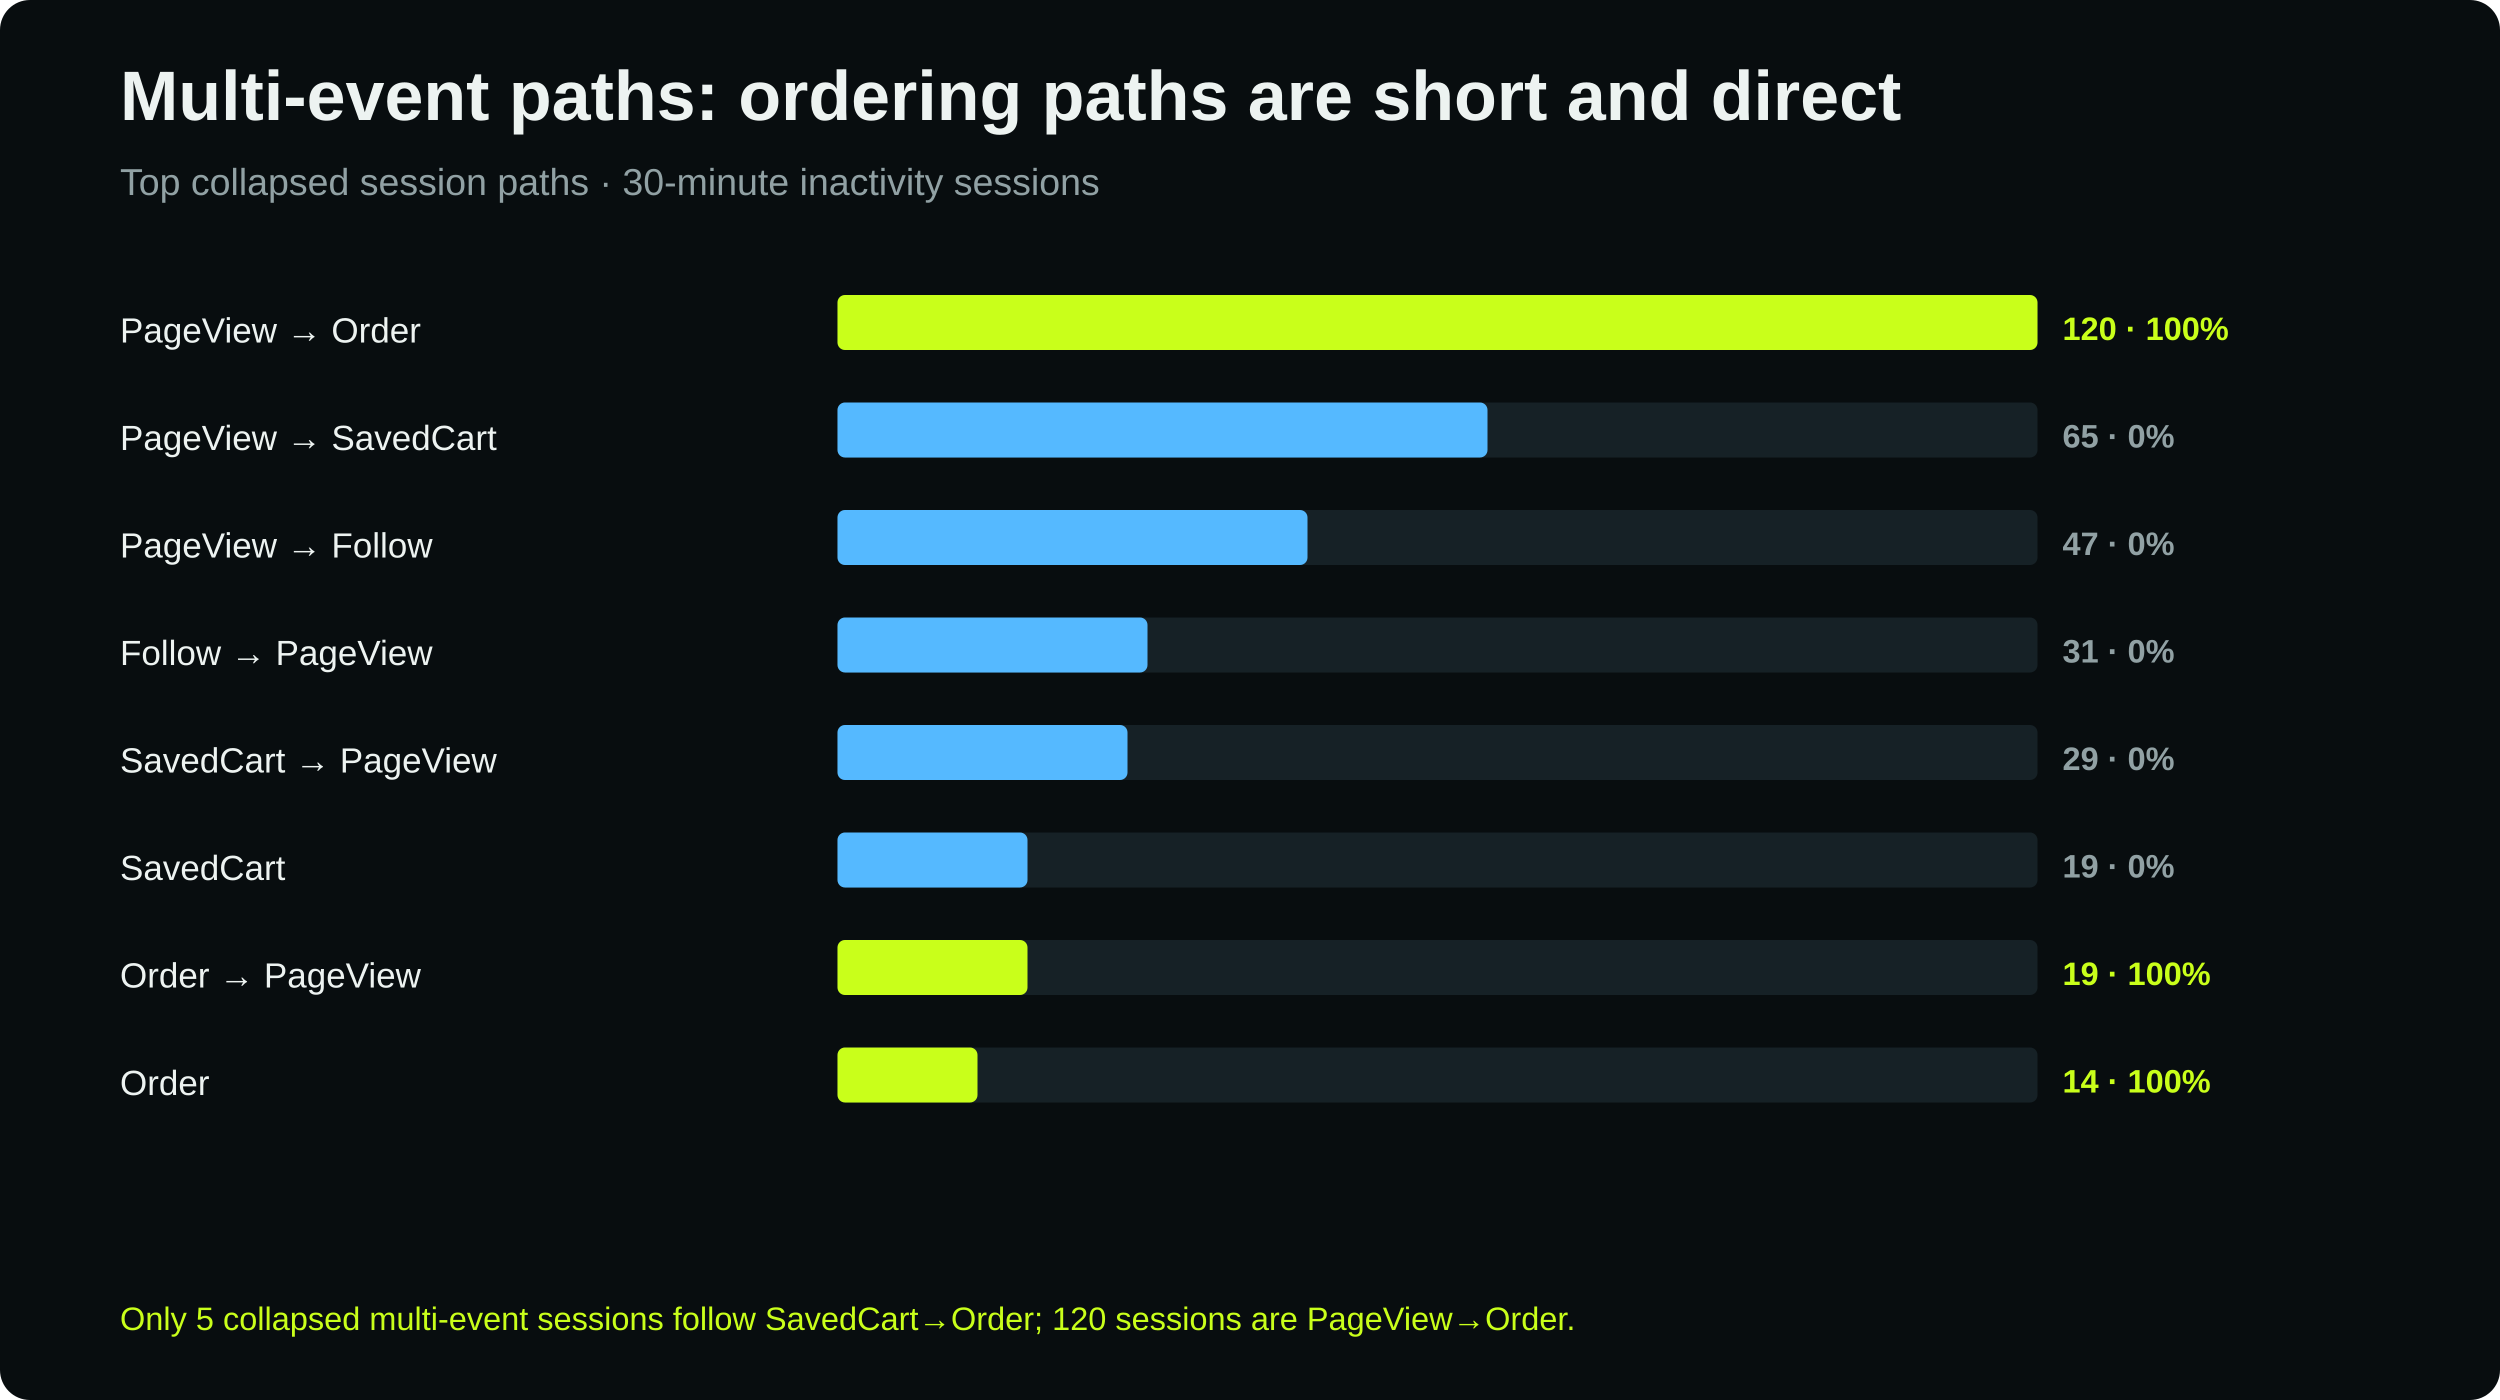
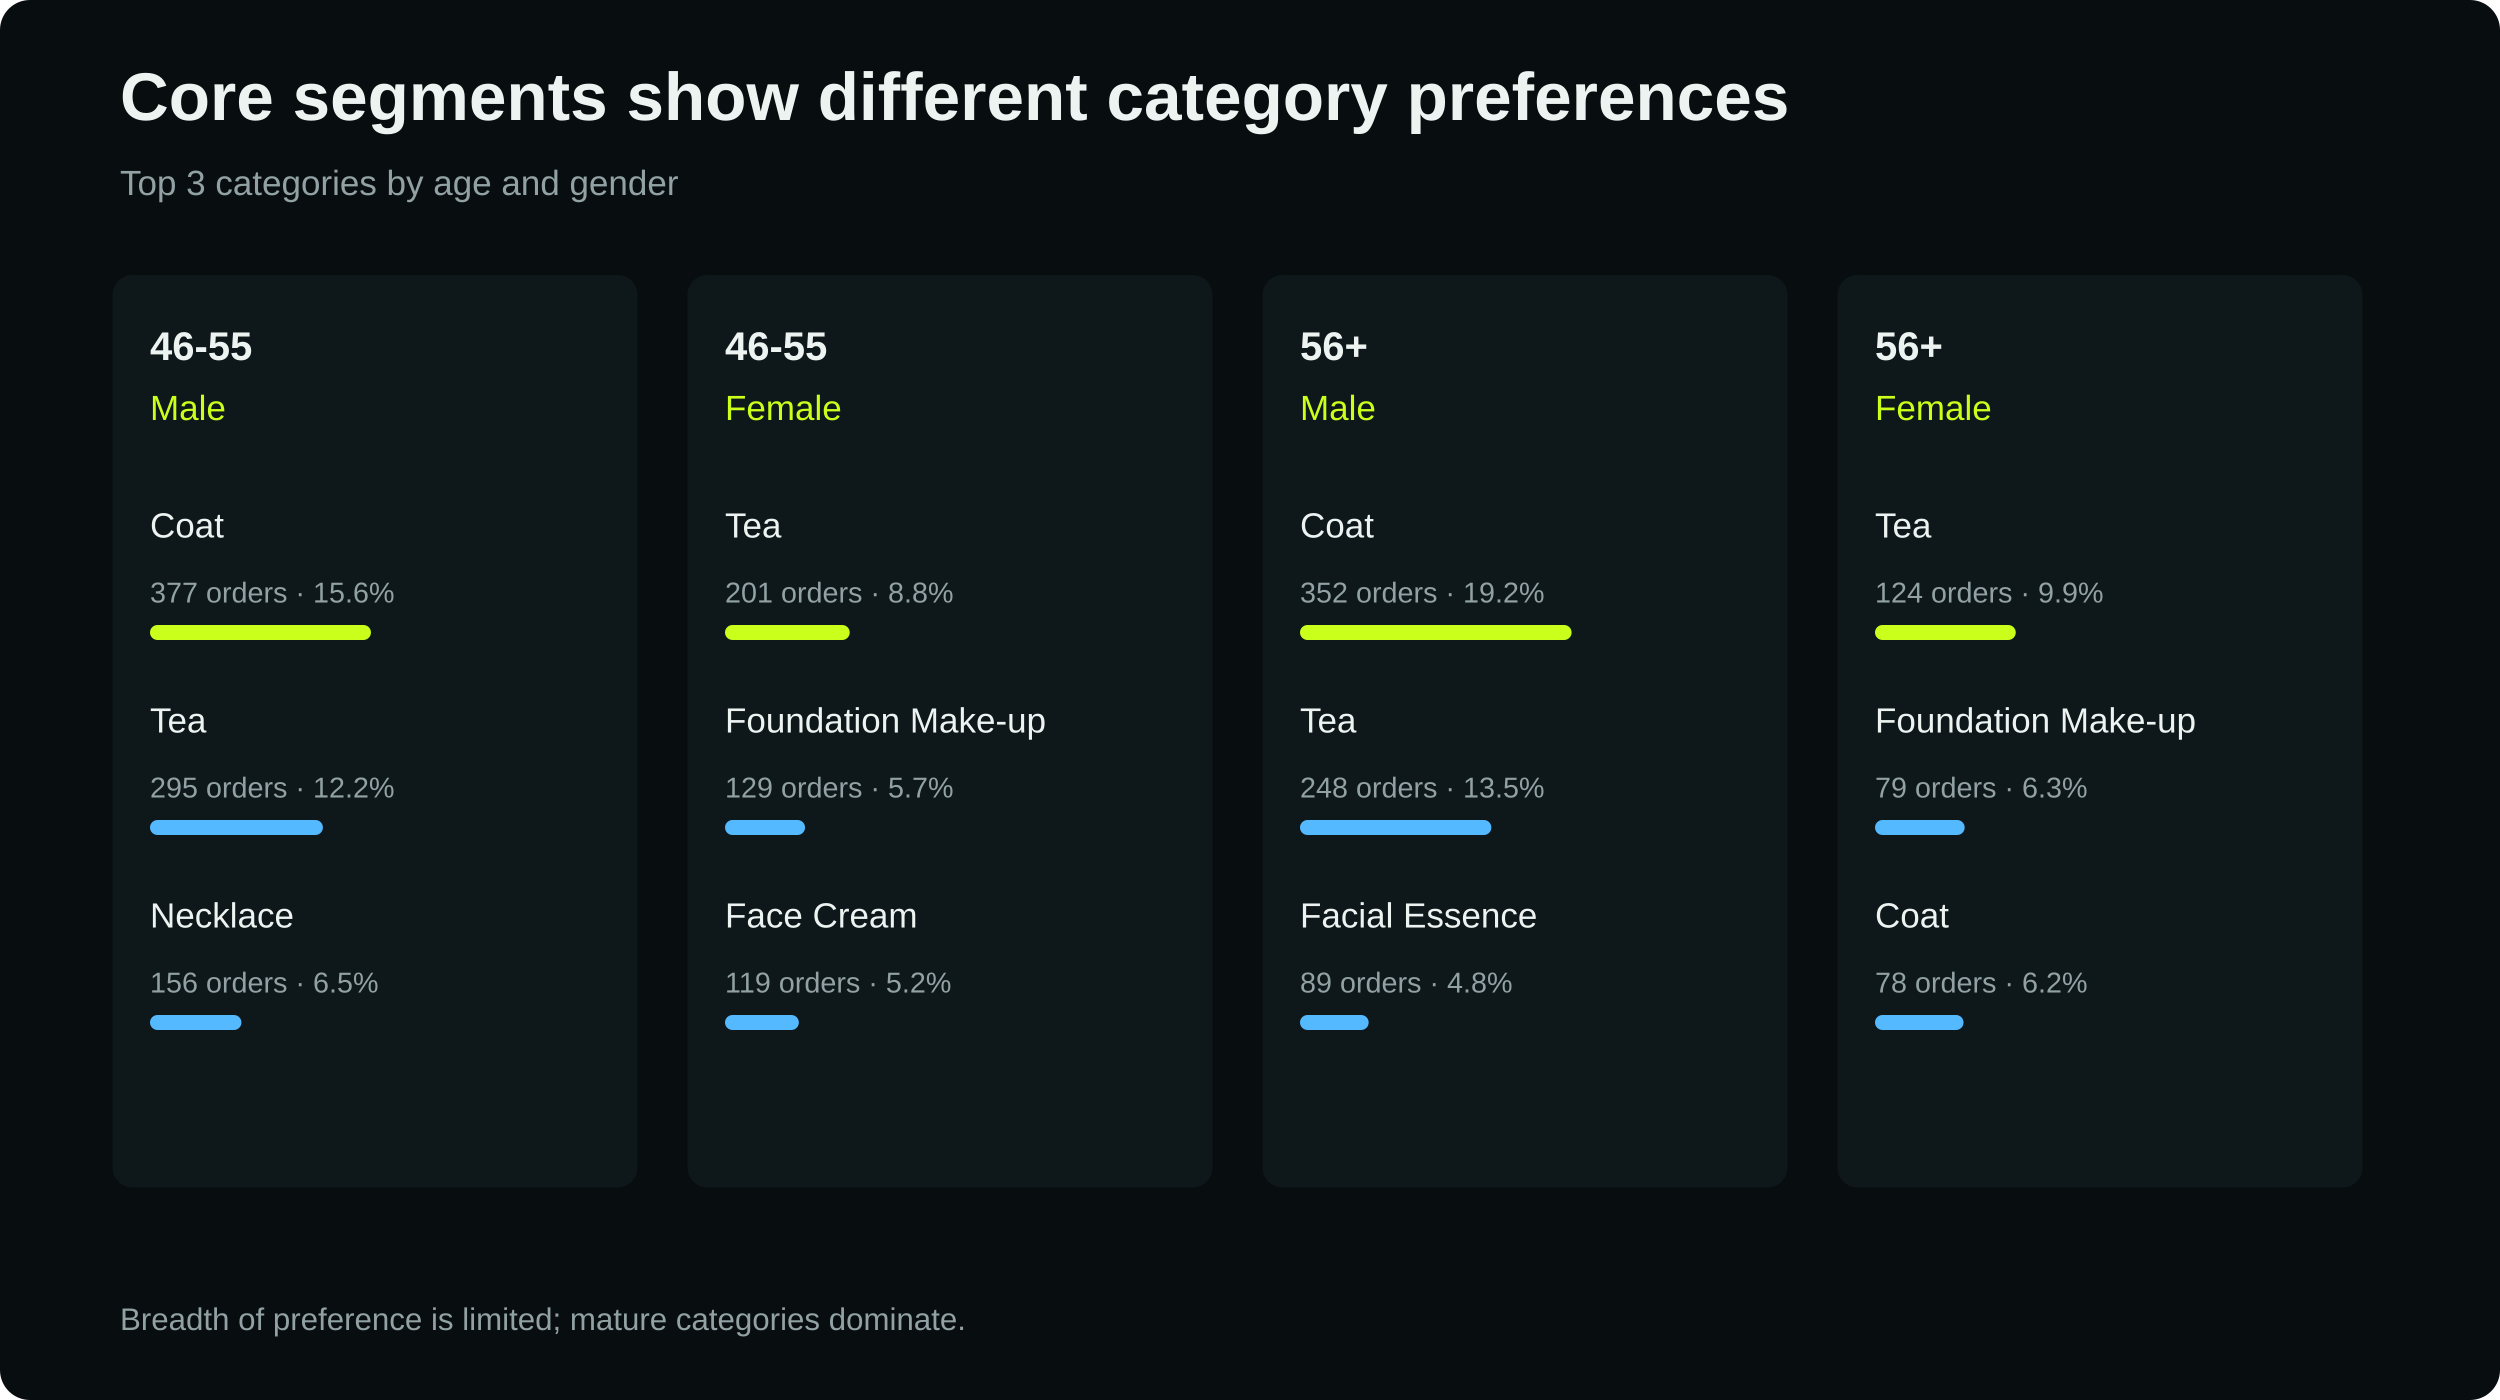
- <svg xmlns="http://www.w3.org/2000/svg" viewBox="0 0 1000 560" role="img" aria-label="Session paths">
+ <svg xmlns="http://www.w3.org/2000/svg" viewBox="0 0 1000 560" role="img" aria-label="Core segments show different category preferences">
  <rect width="1000" height="560" rx="12" fill="#080d0f" />
-   <text x="48" y="48" font-family="Barlow Condensed, PingFang SC, Microsoft YaHei, Arial, sans-serif" font-size="28" fill="#edf3f1" text-anchor="start" font-weight="600" opacity="1">Multi-event paths: ordering paths are short and direct</text>
-   <text x="48" y="78" font-family="Barlow Condensed, PingFang SC, Microsoft YaHei, Arial, sans-serif" font-size="15" fill="#91a1a4" text-anchor="start" font-weight="400" opacity="1">Top collapsed session paths · 30-minute inactivity sessions</text>
-   <text x="48" y="137" font-family="Barlow Condensed, PingFang SC, Microsoft YaHei, Arial, sans-serif" font-size="14" fill="#edf3f1" text-anchor="start" font-weight="400" opacity="1">PageView → Order</text>
-   <rect x="335" y="118" width="480" height="22" rx="3" fill="#162126" opacity="1" stroke="none" stroke-width="0" />
-   <rect x="335" y="118" width="480.0" height="22" rx="3" fill="#c9ff1a" opacity="1" stroke="none" stroke-width="0" />
-   <text x="825" y="136" font-family="Barlow Condensed, PingFang SC, Microsoft YaHei, Arial, sans-serif" font-size="13" fill="#c9ff1a" text-anchor="start" font-weight="600" opacity="1">120  ·  100%</text>
-   <text x="48" y="180" font-family="Barlow Condensed, PingFang SC, Microsoft YaHei, Arial, sans-serif" font-size="14" fill="#edf3f1" text-anchor="start" font-weight="400" opacity="1">PageView → SavedCart</text>
-   <rect x="335" y="161" width="480" height="22" rx="3" fill="#162126" opacity="1" stroke="none" stroke-width="0" />
-   <rect x="335" y="161" width="260.0" height="22" rx="3" fill="#55b9ff" opacity="1" stroke="none" stroke-width="0" />
-   <text x="825" y="179" font-family="Barlow Condensed, PingFang SC, Microsoft YaHei, Arial, sans-serif" font-size="13" fill="#91a1a4" text-anchor="start" font-weight="600" opacity="1">65  ·  0%</text>
-   <text x="48" y="223" font-family="Barlow Condensed, PingFang SC, Microsoft YaHei, Arial, sans-serif" font-size="14" fill="#edf3f1" text-anchor="start" font-weight="400" opacity="1">PageView → Follow</text>
-   <rect x="335" y="204" width="480" height="22" rx="3" fill="#162126" opacity="1" stroke="none" stroke-width="0" />
-   <rect x="335" y="204" width="188.0" height="22" rx="3" fill="#55b9ff" opacity="1" stroke="none" stroke-width="0" />
-   <text x="825" y="222" font-family="Barlow Condensed, PingFang SC, Microsoft YaHei, Arial, sans-serif" font-size="13" fill="#91a1a4" text-anchor="start" font-weight="600" opacity="1">47  ·  0%</text>
-   <text x="48" y="266" font-family="Barlow Condensed, PingFang SC, Microsoft YaHei, Arial, sans-serif" font-size="14" fill="#edf3f1" text-anchor="start" font-weight="400" opacity="1">Follow → PageView</text>
-   <rect x="335" y="247" width="480" height="22" rx="3" fill="#162126" opacity="1" stroke="none" stroke-width="0" />
-   <rect x="335" y="247" width="124.0" height="22" rx="3" fill="#55b9ff" opacity="1" stroke="none" stroke-width="0" />
-   <text x="825" y="265" font-family="Barlow Condensed, PingFang SC, Microsoft YaHei, Arial, sans-serif" font-size="13" fill="#91a1a4" text-anchor="start" font-weight="600" opacity="1">31  ·  0%</text>
-   <text x="48" y="309" font-family="Barlow Condensed, PingFang SC, Microsoft YaHei, Arial, sans-serif" font-size="14" fill="#edf3f1" text-anchor="start" font-weight="400" opacity="1">SavedCart → PageView</text>
-   <rect x="335" y="290" width="480" height="22" rx="3" fill="#162126" opacity="1" stroke="none" stroke-width="0" />
-   <rect x="335" y="290" width="116.0" height="22" rx="3" fill="#55b9ff" opacity="1" stroke="none" stroke-width="0" />
-   <text x="825" y="308" font-family="Barlow Condensed, PingFang SC, Microsoft YaHei, Arial, sans-serif" font-size="13" fill="#91a1a4" text-anchor="start" font-weight="600" opacity="1">29  ·  0%</text>
-   <text x="48" y="352" font-family="Barlow Condensed, PingFang SC, Microsoft YaHei, Arial, sans-serif" font-size="14" fill="#edf3f1" text-anchor="start" font-weight="400" opacity="1">SavedCart</text>
-   <rect x="335" y="333" width="480" height="22" rx="3" fill="#162126" opacity="1" stroke="none" stroke-width="0" />
-   <rect x="335" y="333" width="76.0" height="22" rx="3" fill="#55b9ff" opacity="1" stroke="none" stroke-width="0" />
-   <text x="825" y="351" font-family="Barlow Condensed, PingFang SC, Microsoft YaHei, Arial, sans-serif" font-size="13" fill="#91a1a4" text-anchor="start" font-weight="600" opacity="1">19  ·  0%</text>
-   <text x="48" y="395" font-family="Barlow Condensed, PingFang SC, Microsoft YaHei, Arial, sans-serif" font-size="14" fill="#edf3f1" text-anchor="start" font-weight="400" opacity="1">Order → PageView</text>
-   <rect x="335" y="376" width="480" height="22" rx="3" fill="#162126" opacity="1" stroke="none" stroke-width="0" />
-   <rect x="335" y="376" width="76.0" height="22" rx="3" fill="#c9ff1a" opacity="1" stroke="none" stroke-width="0" />
-   <text x="825" y="394" font-family="Barlow Condensed, PingFang SC, Microsoft YaHei, Arial, sans-serif" font-size="13" fill="#c9ff1a" text-anchor="start" font-weight="600" opacity="1">19  ·  100%</text>
-   <text x="48" y="438" font-family="Barlow Condensed, PingFang SC, Microsoft YaHei, Arial, sans-serif" font-size="14" fill="#edf3f1" text-anchor="start" font-weight="400" opacity="1">Order</text>
-   <rect x="335" y="419" width="480" height="22" rx="3" fill="#162126" opacity="1" stroke="none" stroke-width="0" />
-   <rect x="335" y="419" width="56.0" height="22" rx="3" fill="#c9ff1a" opacity="1" stroke="none" stroke-width="0" />
-   <text x="825" y="437" font-family="Barlow Condensed, PingFang SC, Microsoft YaHei, Arial, sans-serif" font-size="13" fill="#c9ff1a" text-anchor="start" font-weight="600" opacity="1">14  ·  100%</text>
-   <text x="48" y="532" font-family="Barlow Condensed, PingFang SC, Microsoft YaHei, Arial, sans-serif" font-size="13" fill="#c9ff1a" text-anchor="start" font-weight="400" opacity="1">Only 5 collapsed multi-event sessions follow SavedCart→Order; 120 sessions are PageView→Order.</text>
+   <text x="48" y="48" font-family="Barlow Condensed, PingFang SC, Microsoft YaHei, Arial, sans-serif" font-size="27" fill="#edf3f1" text-anchor="start" font-weight="600" opacity="1">Core segments show different category preferences</text>
+   <text x="48" y="78" font-family="Barlow Condensed, PingFang SC, Microsoft YaHei, Arial, sans-serif" font-size="14" fill="#91a1a4" text-anchor="start" font-weight="400" opacity="1">Top 3 categories by age and gender</text>
+   <rect x="45" y="110" width="210" height="365" rx="8" fill="#0e171a" opacity="1" stroke="none" stroke-width="0" />
+   <text x="60" y="144" font-family="Barlow Condensed, PingFang SC, Microsoft YaHei, Arial, sans-serif" font-size="16" fill="#edf3f1" text-anchor="start" font-weight="600" opacity="1">46-55</text>
+   <text x="60" y="168" font-family="Barlow Condensed, PingFang SC, Microsoft YaHei, Arial, sans-serif" font-size="14" fill="#c9ff1a" text-anchor="start" font-weight="400" opacity="1">Male</text>
+   <text x="60" y="215" font-family="Barlow Condensed, PingFang SC, Microsoft YaHei, Arial, sans-serif" font-size="14" fill="#edf3f1" text-anchor="start" font-weight="400" opacity="1">Coat</text>
+   <text x="60" y="241" font-family="Barlow Condensed, PingFang SC, Microsoft YaHei, Arial, sans-serif" font-size="11.5" fill="#91a1a4" text-anchor="start" font-weight="400" opacity="1">377 orders · 15.6%</text>
+   <rect x="60" y="250" width="88.388" height="6" rx="3" fill="#c9ff1a" opacity="1" stroke="none" stroke-width="0" />
+   <text x="60" y="293" font-family="Barlow Condensed, PingFang SC, Microsoft YaHei, Arial, sans-serif" font-size="14" fill="#edf3f1" text-anchor="start" font-weight="400" opacity="1">Tea</text>
+   <text x="60" y="319" font-family="Barlow Condensed, PingFang SC, Microsoft YaHei, Arial, sans-serif" font-size="11.5" fill="#91a1a4" text-anchor="start" font-weight="400" opacity="1">295 orders · 12.2%</text>
+   <rect x="60" y="328" width="69.163" height="6" rx="3" fill="#55b9ff" opacity="1" stroke="none" stroke-width="0" />
+   <text x="60" y="371" font-family="Barlow Condensed, PingFang SC, Microsoft YaHei, Arial, sans-serif" font-size="14" fill="#edf3f1" text-anchor="start" font-weight="400" opacity="1">Necklace</text>
+   <text x="60" y="397" font-family="Barlow Condensed, PingFang SC, Microsoft YaHei, Arial, sans-serif" font-size="11.5" fill="#91a1a4" text-anchor="start" font-weight="400" opacity="1">156 orders · 6.5%</text>
+   <rect x="60" y="406" width="36.574" height="6" rx="3" fill="#55b9ff" opacity="1" stroke="none" stroke-width="0" />
+   <rect x="275" y="110" width="210" height="365" rx="8" fill="#0e171a" opacity="1" stroke="none" stroke-width="0" />
+   <text x="290" y="144" font-family="Barlow Condensed, PingFang SC, Microsoft YaHei, Arial, sans-serif" font-size="16" fill="#edf3f1" text-anchor="start" font-weight="600" opacity="1">46-55</text>
+   <text x="290" y="168" font-family="Barlow Condensed, PingFang SC, Microsoft YaHei, Arial, sans-serif" font-size="14" fill="#c9ff1a" text-anchor="start" font-weight="400" opacity="1">Female</text>
+   <text x="290" y="215" font-family="Barlow Condensed, PingFang SC, Microsoft YaHei, Arial, sans-serif" font-size="14" fill="#edf3f1" text-anchor="start" font-weight="400" opacity="1">Tea</text>
+   <text x="290" y="241" font-family="Barlow Condensed, PingFang SC, Microsoft YaHei, Arial, sans-serif" font-size="11.5" fill="#91a1a4" text-anchor="start" font-weight="400" opacity="1">201 orders · 8.8%</text>
+   <rect x="290" y="250" width="49.89" height="6" rx="3" fill="#c9ff1a" opacity="1" stroke="none" stroke-width="0" />
+   <text x="290" y="293" font-family="Barlow Condensed, PingFang SC, Microsoft YaHei, Arial, sans-serif" font-size="14" fill="#edf3f1" text-anchor="start" font-weight="400" opacity="1">Foundation Make-up</text>
+   <text x="290" y="319" font-family="Barlow Condensed, PingFang SC, Microsoft YaHei, Arial, sans-serif" font-size="11.5" fill="#91a1a4" text-anchor="start" font-weight="400" opacity="1">129 orders · 5.7%</text>
+   <rect x="290" y="328" width="32.019" height="6" rx="3" fill="#55b9ff" opacity="1" stroke="none" stroke-width="0" />
+   <text x="290" y="371" font-family="Barlow Condensed, PingFang SC, Microsoft YaHei, Arial, sans-serif" font-size="14" fill="#edf3f1" text-anchor="start" font-weight="400" opacity="1">Face Cream</text>
+   <text x="290" y="397" font-family="Barlow Condensed, PingFang SC, Microsoft YaHei, Arial, sans-serif" font-size="11.5" fill="#91a1a4" text-anchor="start" font-weight="400" opacity="1">119 orders · 5.2%</text>
+   <rect x="290" y="406" width="29.537" height="6" rx="3" fill="#55b9ff" opacity="1" stroke="none" stroke-width="0" />
+   <rect x="505" y="110" width="210" height="365" rx="8" fill="#0e171a" opacity="1" stroke="none" stroke-width="0" />
+   <text x="520" y="144" font-family="Barlow Condensed, PingFang SC, Microsoft YaHei, Arial, sans-serif" font-size="16" fill="#edf3f1" text-anchor="start" font-weight="600" opacity="1">56+</text>
+   <text x="520" y="168" font-family="Barlow Condensed, PingFang SC, Microsoft YaHei, Arial, sans-serif" font-size="14" fill="#c9ff1a" text-anchor="start" font-weight="400" opacity="1">Male</text>
+   <text x="520" y="215" font-family="Barlow Condensed, PingFang SC, Microsoft YaHei, Arial, sans-serif" font-size="14" fill="#edf3f1" text-anchor="start" font-weight="400" opacity="1">Coat</text>
+   <text x="520" y="241" font-family="Barlow Condensed, PingFang SC, Microsoft YaHei, Arial, sans-serif" font-size="11.5" fill="#91a1a4" text-anchor="start" font-weight="400" opacity="1">352 orders · 19.2%</text>
+   <rect x="520" y="250" width="108.642" height="6" rx="3" fill="#c9ff1a" opacity="1" stroke="none" stroke-width="0" />
+   <text x="520" y="293" font-family="Barlow Condensed, PingFang SC, Microsoft YaHei, Arial, sans-serif" font-size="14" fill="#edf3f1" text-anchor="start" font-weight="400" opacity="1">Tea</text>
+   <text x="520" y="319" font-family="Barlow Condensed, PingFang SC, Microsoft YaHei, Arial, sans-serif" font-size="11.5" fill="#91a1a4" text-anchor="start" font-weight="400" opacity="1">248 orders · 13.5%</text>
+   <rect x="520" y="328" width="76.543" height="6" rx="3" fill="#55b9ff" opacity="1" stroke="none" stroke-width="0" />
+   <text x="520" y="371" font-family="Barlow Condensed, PingFang SC, Microsoft YaHei, Arial, sans-serif" font-size="14" fill="#edf3f1" text-anchor="start" font-weight="400" opacity="1">Facial Essence</text>
+   <text x="520" y="397" font-family="Barlow Condensed, PingFang SC, Microsoft YaHei, Arial, sans-serif" font-size="11.5" fill="#91a1a4" text-anchor="start" font-weight="400" opacity="1">89 orders · 4.8%</text>
+   <rect x="520" y="406" width="27.469" height="6" rx="3" fill="#55b9ff" opacity="1" stroke="none" stroke-width="0" />
+   <rect x="735" y="110" width="210" height="365" rx="8" fill="#0e171a" opacity="1" stroke="none" stroke-width="0" />
+   <text x="750" y="144" font-family="Barlow Condensed, PingFang SC, Microsoft YaHei, Arial, sans-serif" font-size="16" fill="#edf3f1" text-anchor="start" font-weight="600" opacity="1">56+</text>
+   <text x="750" y="168" font-family="Barlow Condensed, PingFang SC, Microsoft YaHei, Arial, sans-serif" font-size="14" fill="#c9ff1a" text-anchor="start" font-weight="400" opacity="1">Female</text>
+   <text x="750" y="215" font-family="Barlow Condensed, PingFang SC, Microsoft YaHei, Arial, sans-serif" font-size="14" fill="#edf3f1" text-anchor="start" font-weight="400" opacity="1">Tea</text>
+   <text x="750" y="241" font-family="Barlow Condensed, PingFang SC, Microsoft YaHei, Arial, sans-serif" font-size="11.5" fill="#91a1a4" text-anchor="start" font-weight="400" opacity="1">124 orders · 9.9%</text>
+   <rect x="750" y="250" width="56.303" height="6" rx="3" fill="#c9ff1a" opacity="1" stroke="none" stroke-width="0" />
+   <text x="750" y="293" font-family="Barlow Condensed, PingFang SC, Microsoft YaHei, Arial, sans-serif" font-size="14" fill="#edf3f1" text-anchor="start" font-weight="400" opacity="1">Foundation Make-up</text>
+   <text x="750" y="319" font-family="Barlow Condensed, PingFang SC, Microsoft YaHei, Arial, sans-serif" font-size="11.5" fill="#91a1a4" text-anchor="start" font-weight="400" opacity="1">79 orders · 6.3%</text>
+   <rect x="750" y="328" width="35.871" height="6" rx="3" fill="#55b9ff" opacity="1" stroke="none" stroke-width="0" />
+   <text x="750" y="371" font-family="Barlow Condensed, PingFang SC, Microsoft YaHei, Arial, sans-serif" font-size="14" fill="#edf3f1" text-anchor="start" font-weight="400" opacity="1">Coat</text>
+   <text x="750" y="397" font-family="Barlow Condensed, PingFang SC, Microsoft YaHei, Arial, sans-serif" font-size="11.5" fill="#91a1a4" text-anchor="start" font-weight="400" opacity="1">78 orders · 6.2%</text>
+   <rect x="750" y="406" width="35.417" height="6" rx="3" fill="#55b9ff" opacity="1" stroke="none" stroke-width="0" />
+   <text x="48" y="532" font-family="Barlow Condensed, PingFang SC, Microsoft YaHei, Arial, sans-serif" font-size="12.5" fill="#91a1a4" text-anchor="start" font-weight="400" opacity="1">Breadth of preference is limited; mature categories dominate.</text>
</svg>
